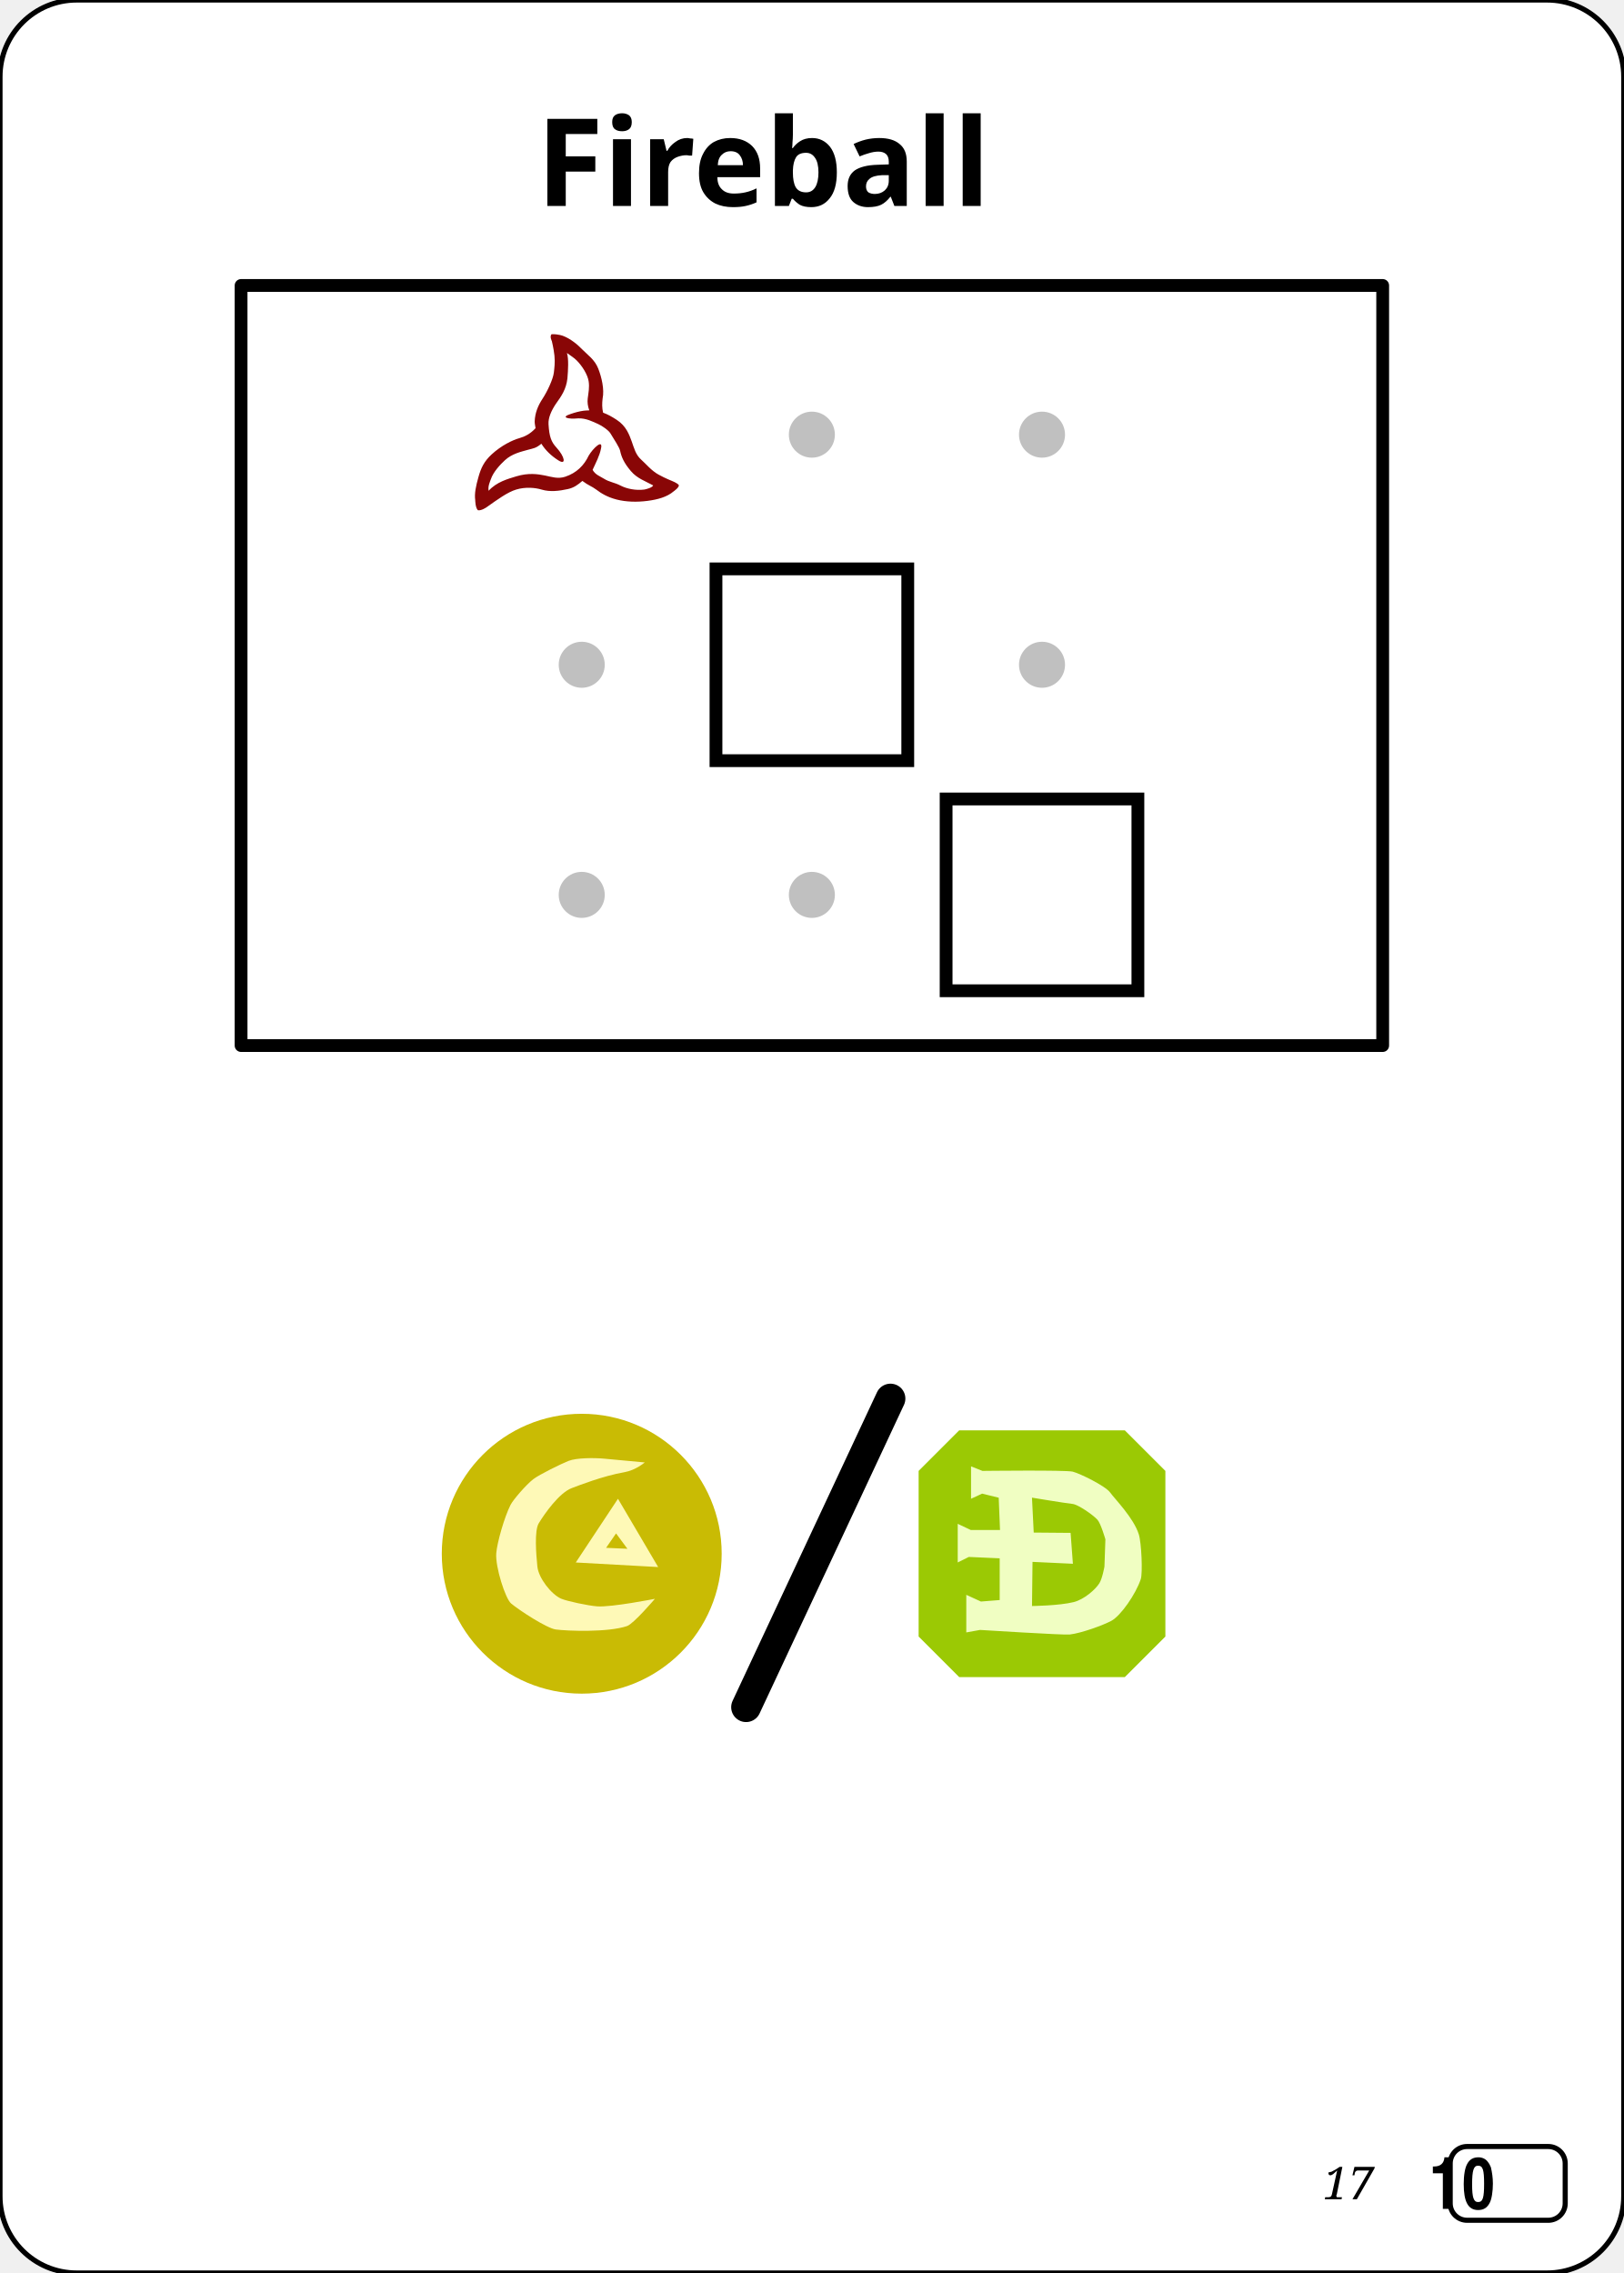
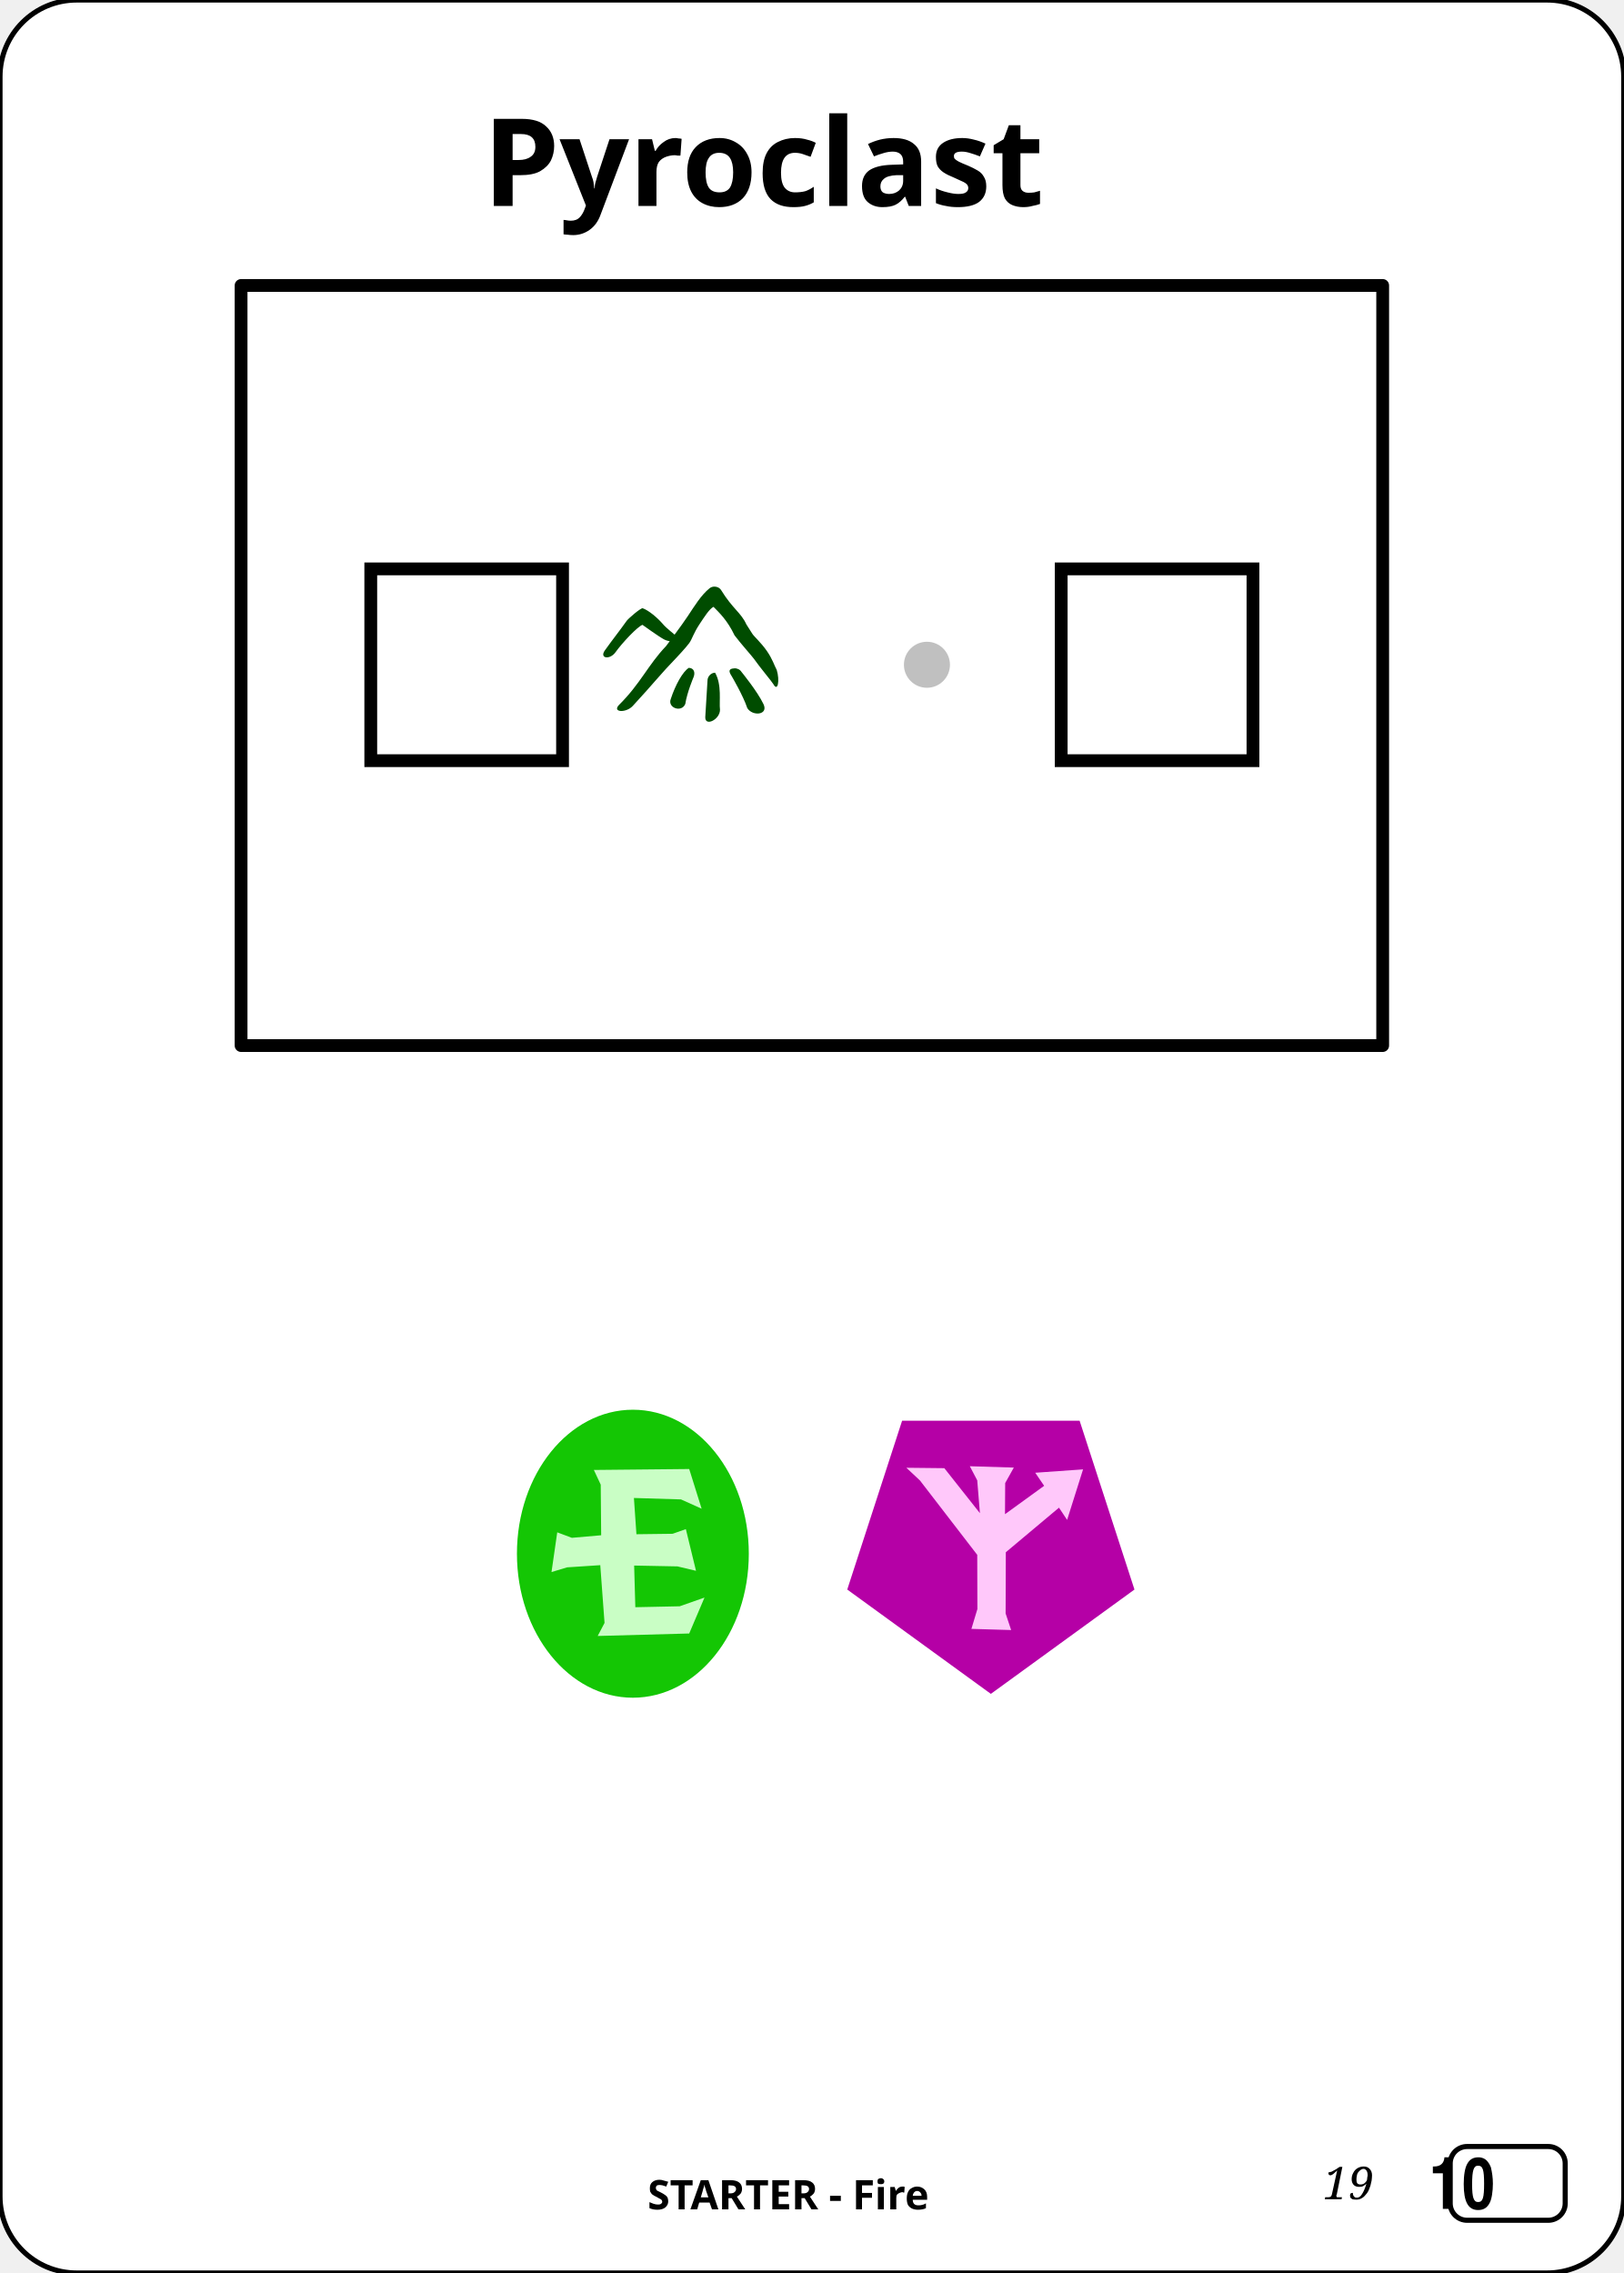
<svg xmlns="http://www.w3.org/2000/svg" xmlns:xlink="http://www.w3.org/1999/xlink" version="1.1" id="svg_root" width="63.5mm" height="88.9mm" viewBox="0 0 63.5 88.9">
  <defs />
  <g id="card00">
-     <rect id="rect1088" x="0" y="0" width="63.5" height="88.9" rx="3" ry="3" style="fill:#ffffff;stroke:none;stroke-width:0" />
+     <rect id="rect1094" x="0" y="0" width="63.5" height="88.9" rx="3" ry="3" style="fill:#ffffff;stroke:none;stroke-width:0" />
    <g id="masters" style="display:none">
      <path style="color:#000000;font-style:normal;font-variant:normal;font-weight:normal;font-stretch:normal;font-size:medium;line-height:normal;font-family:sans-serif;text-indent:0;text-align:start;text-decoration:none;text-decoration-line:none;text-decoration-style:solid;text-decoration-color:#000000;letter-spacing:normal;word-spacing:normal;text-transform:none;writing-mode:lr-tb;direction:ltr;baseline-shift:baseline;text-anchor:start;white-space:normal;clip-rule:nonzero;display:inline;overflow:visible;visibility:visible;opacity:1;isolation:auto;mix-blend-mode:normal;color-interpolation:sRGB;color-interpolation-filters:linearRGB;solid-color:#000000;solid-opacity:1;fill:#303030;fill-opacity:1;fill-rule:evenodd;stroke:none;stroke-width:0.584;stroke-linecap:round;stroke-linejoin:miter;stroke-miterlimit:4;stroke-dasharray:none;stroke-dashoffset:0;stroke-opacity:1;filter:url(#filter9446);color-rendering:auto;image-rendering:auto;shape-rendering:auto;text-rendering:auto;enable-background:accumulate" d="M 4.402,0.447 C 4.111,0.343 3.871,0.322 3.613,0.359 3.161,0.425 2.532,0.561 2.029,0.788 1.486,1.033 1.36,1.219 0.914,1.466 0.499,1.696 0.079,1.855 -0.251,2.205 c -0.165,0.174 -0.02,0.308 0.079,0.277 C 0.371,2.31 0.629,2.096 0.959,1.898 1.262,1.716 1.16,1.918 1.712,1.553 2.196,1.233 2.291,1.181 2.544,1.132 2.684,1.073 2.829,1.013 3.001,0.959 3.403,0.856 3.455,0.885 3.956,0.925 4.367,0.957 4.791,1.108 4.974,1.281 5.181,1.476 5.617,1.509 6.016,2.304 6.18,2.631 6.23,2.968 6.197,3.302 6.233,3.56 6.39,3.657 6.195,4.437 6.051,4.925 5.647,5.383 5.128,5.596 4.521,5.846 3.822,5.889 3.22,5.746 2.641,5.609 2.012,5.118 1.891,4.595 1.773,4.084 1.681,3.64 1.659,3.235 1.706,2.734 2.227,2.744 2.685,2.398 2.999,2.272 3.222,2.063 3.653,2.063 4.022,2.114 4.417,2.334 4.56,2.575 4.867,2.866 5.007,3.242 4.911,3.721 4.926,3.962 4.487,4.365 4.234,4.409 3.917,4.464 3.52,4.218 3.323,4.126 3.136,4.073 3.148,4 3.226,3.728 3.319,3.595 3.496,3.512 3.603,3.446 3.732,3.365 3.742,3.202 3.706,3.071 3.627,2.961 3.55,2.885 3.36,2.943 3.23,2.983 2.99,3.007 2.934,3.059 2.843,3.141 2.594,3.275 2.525,3.37 2.46,3.59 2.593,3.832 2.617,4.021 2.649,4.245 2.779,4.503 3.053,4.631 3.466,4.823 3.978,4.92 4.296,4.905 4.684,4.864 5.446,4.541 5.453,3.775 5.433,3.414 5.228,2.69 4.95,2.214 4.667,1.73 4.267,1.524 3.699,1.527 3.41,1.552 2.991,1.586 2.382,1.934 1.679,2.197 1.57,2.307 1.085,2.835 0.769,3.179 1.045,3.807 1.045,3.807 1.268,4.278 1.16,4.334 1.382,4.882 1.671,5.598 2.317,6.133 3.06,6.292 3.661,6.42 5.078,6.187 5.385,6.117 6.257,5.918 6.545,5.537 6.8,4.543 6.969,3.882 6.84,3.31 6.81,3.081 6.772,2.791 6.664,2.31 6.578,2.095 6.381,1.649 5.742,1.208 5.227,0.767 4.747,0.367 4.855,0.609 4.402,0.447 Z" id="element-air" />
      <path id="element-earth" style="color:#000000;font-style:normal;font-variant:normal;font-weight:normal;font-stretch:normal;font-size:medium;line-height:normal;font-family:sans-serif;text-indent:0;text-align:start;text-decoration:none;text-decoration-line:none;text-decoration-style:solid;text-decoration-color:#000000;letter-spacing:normal;word-spacing:normal;text-transform:none;writing-mode:lr-tb;direction:ltr;baseline-shift:baseline;text-anchor:start;white-space:normal;clip-rule:nonzero;display:inline;overflow:visible;visibility:visible;opacity:1;isolation:auto;mix-blend-mode:normal;color-interpolation:sRGB;color-interpolation-filters:linearRGB;solid-color:#000000;solid-opacity:1;fill:#004c00;fill-opacity:1;fill-rule:nonzero;stroke:none;stroke-width:0.584;stroke-linecap:round;stroke-linejoin:round;stroke-miterlimit:4;stroke-dasharray:none;stroke-dashoffset:0;stroke-opacity:1;color-rendering:auto;image-rendering:auto;shape-rendering:auto;text-rendering:auto;enable-background:accumulate" d="m 4.427,0.693 c -0.068,0.003 -0.132,0.027 -0.183,0.069 C 3.918,1.026 3.661,1.451 3.393,1.854 3.127,2.256 2.62,2.918 2.549,3.018 1.833,3.768 1.553,4.485 0.701,5.328 0.438,5.613 0.982,5.645 1.246,5.36 2.091,4.446 2.306,4.142 2.965,3.461 2.975,3.45 3.316,3.09 3.454,2.903 3.576,2.732 3.607,2.539 3.864,2.151 4.039,1.888 4.242,1.564 4.403,1.484 4.611,1.699 4.936,1.99 5.227,2.6 5.472,2.925 5.908,3.411 5.98,3.512 6.203,3.833 6.694,4.418 6.74,4.502 6.922,4.838 7,4.355 6.876,3.952 6.78,3.775 6.711,3.527 6.486,3.204 6.262,2.882 5.978,2.633 5.92,2.535 L 5.687,2.168 C 5.486,1.719 5.143,1.551 4.704,0.834 4.647,0.742 4.54,0.688 4.427,0.693 Z M 1.631,1.538 C 1.532,1.54 1.066,1.95 1.011,2.027 0.701,2.463 0.497,2.709 0.155,3.187 -0.069,3.501 0.347,3.572 0.571,3.259 0.832,2.894 1.435,2.252 1.626,2.189 c 0,0 0.628,0.453 0.836,0.565 C 2.813,2.944 3.217,2.746 2.864,2.56 2.911,2.585 2.559,2.323 2.418,2.151 2.219,1.919 1.873,1.623 1.631,1.538 Z m 3.59,2.352 c -0.229,0.011 -0.233,0.112 -0.113,0.295 0,0 0.457,0.774 0.616,1.258 C 5.926,5.776 6.564,5.718 6.358,5.289 6.113,4.778 5.498,4.03 5.498,4.03 5.441,3.938 5.334,3.884 5.22,3.889 Z M 4.465,4.06 C 4.299,4.062 4.165,4.217 4.168,4.373 L 4.081,5.802 C 4.075,6.183 4.663,5.887 4.657,5.506 4.617,5.197 4.739,4.539 4.465,4.06 Z M 3.438,3.87 C 3.2,4.021 2.914,4.532 2.733,5.085 2.593,5.438 3.16,5.634 3.3,5.281 3.372,4.824 3.621,4.24 3.621,4.24 3.696,4.06 3.645,3.877 3.438,3.87 Z" />
      <path style="color:#000000;font-style:normal;font-variant:normal;font-weight:normal;font-stretch:normal;font-size:medium;line-height:normal;font-family:sans-serif;text-indent:0;text-align:start;text-decoration:none;text-decoration-line:none;text-decoration-style:solid;text-decoration-color:#000000;letter-spacing:normal;word-spacing:normal;text-transform:none;writing-mode:lr-tb;direction:ltr;baseline-shift:baseline;text-anchor:start;white-space:normal;clip-rule:nonzero;display:inline;overflow:visible;visibility:visible;opacity:1;isolation:auto;mix-blend-mode:normal;color-interpolation:sRGB;color-interpolation-filters:linearRGB;solid-color:#000000;solid-opacity:1;fill:#860000;fill-opacity:0.975;fill-rule:evenodd;stroke:none;stroke-width:0.584;stroke-linecap:round;stroke-linejoin:miter;stroke-miterlimit:4;stroke-dasharray:none;stroke-dashoffset:0;stroke-opacity:1;filter:url(#filter9446);color-rendering:auto;image-rendering:auto;shape-rendering:auto;text-rendering:auto;enable-background:accumulate" d="m 2.571,-0.179 c -0.086,0.087 0.01,0.269 0.01,0.269 0,0 0.074,0.298 0.102,0.57 0.028,0.273 -0.005,0.5 -0.023,0.661 -0.029,0.259 -0.262,0.749 -0.441,1.021 -0.179,0.273 -0.295,0.549 -0.309,0.887 -0.003,0.069 0.023,0.202 0.034,0.268 -0.202,0.221 -0.421,0.33 -0.628,0.388 -0.278,0.078 -0.712,0.29 -1.087,0.635 -0.299,0.276 -0.418,0.531 -0.518,0.886 -0.1,0.355 -0.163,0.647 -0.126,0.907 0,0 0.004,0.305 0.105,0.393 0.137,0.027 0.343,-0.12 0.343,-0.12 0.426,-0.302 0.817,-0.587 1.151,-0.688 0.364,-0.111 0.748,-0.075 0.998,3.781e-4 0.327,0.099 0.682,0.055 1.025,-0.02 0.236,-0.051 0.395,-0.169 0.568,-0.319 0.232,0.177 0.373,0.211 0.538,0.336 0.203,0.154 0.438,0.297 0.798,0.391 0.377,0.098 0.808,0.106 1.208,0.054 0.4,-0.052 0.766,-0.15 1.026,-0.373 0,0 0.223,-0.155 0.202,-0.243 -0.05,-0.08 -0.272,-0.166 -0.272,-0.166 0,0 -0.246,-0.095 -0.523,-0.247 C 6.476,5.16 6.262,4.893 6.077,4.729 5.857,4.535 5.799,4.275 5.703,4.011 5.607,3.748 5.488,3.411 5.119,3.171 4.942,3.055 4.77,2.957 4.585,2.89 4.541,2.702 4.544,2.526 4.567,2.333 4.64,1.98 4.529,1.506 4.396,1.167 4.257,0.808 3.968,0.623 3.781,0.427 3.581,0.219 3.302,-0.008 3.019,-0.113 c 0,0 -0.175,-0.073 -0.448,-0.066 z m 0.601,0.735 c 0.067,0.052 0.27,0.181 0.371,0.281 0.236,0.234 0.434,0.568 0.476,0.817 0.04,0.242 -0.007,0.456 -0.035,0.683 -0.018,0.146 0.002,0.308 0.062,0.462 -0.048,0.003 -0.167,0.006 -0.217,0.014 -0.165,0.022 -0.339,0.067 -0.526,0.133 -0.388,0.127 -0.089,0.205 0.304,0.167 0.306,-0.016 0.594,0.137 0.783,0.221 0.155,0.069 0.407,0.242 0.484,0.368 0.149,0.245 0.348,0.544 0.377,0.678 0.052,0.242 0.148,0.475 0.423,0.797 0.248,0.291 0.565,0.389 0.869,0.558 C 6.517,5.818 6.271,5.886 6.194,5.897 5.866,5.94 5.513,5.868 5.273,5.744 5.012,5.61 4.836,5.61 4.616,5.471 4.472,5.38 4.276,5.316 4.175,5.126 4.308,4.835 4.452,4.57 4.505,4.286 4.589,3.906 4.193,4.28 4.022,4.57 3.841,4.954 3.547,5.248 3.105,5.395 2.819,5.49 2.574,5.401 2.308,5.347 2.042,5.294 1.671,5.234 1.189,5.381 0.858,5.482 0.423,5.598 0.109,5.945 0.074,5.765 0.166,5.582 0.195,5.495 0.29,5.208 0.564,4.918 0.745,4.751 1.021,4.497 1.365,4.421 1.651,4.341 1.862,4.282 1.952,4.287 2.172,4.105 2.333,4.365 2.56,4.579 2.83,4.752 3.162,4.966 3.084,4.606 2.765,4.259 2.556,4.032 2.481,3.834 2.451,3.341 2.436,3.089 2.561,2.814 2.733,2.553 2.955,2.245 3.143,1.974 3.19,1.551 3.218,1.217 3.244,0.786 3.172,0.556 Z" id="element-fire" />
      <path id="element-water" style="color:#000000;font-style:normal;font-variant:normal;font-weight:normal;font-stretch:normal;font-size:medium;line-height:normal;font-family:sans-serif;text-indent:0;text-align:start;text-decoration:none;text-decoration-line:none;text-decoration-style:solid;text-decoration-color:#000000;letter-spacing:normal;word-spacing:normal;text-transform:none;writing-mode:lr-tb;direction:ltr;baseline-shift:baseline;text-anchor:start;white-space:normal;clip-rule:nonzero;display:inline;overflow:visible;visibility:visible;opacity:1;isolation:auto;mix-blend-mode:normal;color-interpolation:sRGB;color-interpolation-filters:linearRGB;solid-color:#000000;solid-opacity:1;fill:#00007e;fill-opacity:1;fill-rule:evenodd;stroke:none;stroke-width:0.584;stroke-linecap:round;stroke-linejoin:miter;stroke-miterlimit:4;stroke-dasharray:none;stroke-dashoffset:0;stroke-opacity:1;color-rendering:auto;image-rendering:auto;shape-rendering:auto;text-rendering:auto;enable-background:accumulate" d="M 7.007,4.184 C 6.697,4.216 6.261,4.529 5.944,4.546 5.354,4.626 4.606,4.434 4.015,4.417 3.015,4.392 2.458,4.839 1.531,5.142 1.296,5.258 1.538,5.416 1.8,5.451 2.015,5.469 2.359,5.338 2.563,5.292 3.117,5.108 3.607,4.962 4.199,5.038 4.981,5.175 5.485,5.242 6.252,5.121 6.502,5.049 6.742,4.801 6.968,4.684 7.171,4.518 7.277,4.176 7.007,4.184 Z M 6.506,2.801 C 6.086,2.791 6.034,3.038 5.447,3.047 4.73,3.103 4.254,2.925 3.541,2.886 2.598,2.801 1.565,3.334 0.705,3.565 0.478,3.694 0.722,3.97 0.986,3.992 1.222,3.991 1.299,4.044 1.528,4.002 2.239,3.789 2.695,3.252 3.431,3.338 4.173,3.406 5.174,3.724 5.917,3.572 6.153,3.478 6.366,3.341 6.534,3.168 6.654,2.987 6.734,2.795 6.506,2.801 Z M 5.427,1.22 C 5.224,1.251 5.001,1.409 4.805,1.466 4.201,1.707 3.589,1.676 2.95,1.534 2.665,1.486 2.234,1.384 1.951,1.334 1.165,1.27 0.54,1.658 -0.063,2.088 -0.256,2.258 -0.066,2.453 0.197,2.422 0.502,2.338 0.878,2.295 1.178,2.121 1.557,1.946 2.114,1.859 2.526,2.017 3.227,2.213 3.866,2.292 4.587,2.118 5.009,2.028 5.277,1.855 5.614,1.595 5.782,1.418 5.68,1.201 5.427,1.22 Z" />
      <g id="a-master" style="display:inline">
-         <path style="display:inline;fill:#d20909;fill-opacity:1;fill-rule:evenodd;stroke-width:0.265" id="path32-4" d="m -292.057,84.746 -16.205,9.356 -16.205,-9.356 0,-18.712 16.205,-9.356 16.205,9.356 z" transform="matrix(0,0.3175,-0.3175,0,55.68632,158.6405)" />
-         <path id="path12743x" style="fill:#fdc7c7;fill-opacity:1;stroke:none;stroke-width:1.578;stroke-linecap:round;stroke-linejoin:round;stroke-dasharray:none;stroke-dashoffset:0;stroke-opacity:0.791" d="m 28.474,57.348 -0.113,1.067 0.694,-0.114 1.561,0.035 -1.893,4.856 -0.405,0.518 1.52,0.137 0.112,-0.438 0.477,-0.953 2.523,-0.031 0.441,0.838 -0.069,0.508 1.852,-0.067 -0.292,-0.455 -1.887,-4.908 1.353,0.069 0.607,0.237 0.322,-1.393 -0.659,0.15 -5.519,-0.032 z m 3.315,1.576 0.89,2.337 -1.835,0.015 z" />
-       </g>
-       <g id="b-master" style="display:inline">
-         <path style="fill:#d56d04;fill-opacity:1;fill-rule:evenodd;stroke-width:0.265" id="path32" d="m -257.211,10.785 -15.804,-6.546 -6.546,-15.804 6.546,-15.804 15.804,-6.546 15.804,6.546 6.546,15.804 -6.546,15.804 z" transform="matrix(0.2471374,-0.1023677,0.1023677,0.2471374,96.50025,37.29569)" />
-         <path id="path12959x" style="fill:#fee3c8;fill-opacity:1;stroke:none;stroke-width:1.616;stroke-linecap:round;stroke-linejoin:round;stroke-dasharray:none;stroke-dashoffset:0;stroke-opacity:0.791" d="m 29.953,57.459 0.354,0.691 0.066,1.993 -1.024,-0.066 0.087,-0.773 -1,-0.176 0.077,0.988 -0.809,-0.265 v 1.232 l 0.848,-0.051 -0.277,0.924 0.999,0.103 -0.048,-1.027 1.081,0.208 -0.018,1.917 -0.338,0.823 c 0,0 3.299,0.013 3.806,-0.051 0.358,-0.097 0.963,-0.666 1.142,-1.181 0.09,-0.29 -0.112,-0.793 -0.19,-1.13 -0.073,-0.314 -0.302,-0.712 -0.571,-0.873 0.328,-0.258 0.464,-0.89 0.523,-1.438 0,-0.225 -0.249,-0.808 -0.428,-1.13 -0.239,-0.193 -0.718,-0.552 -1.047,-0.616 z m 2.849,1.3 c 0.192,0.104 0.505,0.483 0.505,0.795 0,0.297 -0.361,0.502 -0.595,0.576 -0.192,0.03 -1.221,-0.113 -1.221,-0.113 l 0.009,-1.394 c 0,0 1.068,0.032 1.301,0.136 z m 0.109,2.57 c 0.209,0.161 0.486,0.48 0.486,0.77 0,0.322 -0.297,0.701 -0.446,0.701 -0.358,0.193 -1.355,0.116 -1.355,0.116 l -0.048,-1.653 c 0,0 1.064,0.034 1.363,0.066 z" />
+         <path style="display:inline;fill:#08e0b8;fill-opacity:1;fill-rule:evenodd;stroke-width:0.265" id="path32-4" d="m -292.057,84.746 -16.205,9.356 -16.205,-9.356 0,-18.712 16.205,-9.356 16.205,9.356 z" transform="matrix(0,0.3175,-0.3175,0,55.68632,158.6405)" />
+         <path id="path12743x" style="fill:#d1fdf5;fill-opacity:1;stroke:none;stroke-width:1.578;stroke-linecap:round;stroke-linejoin:round;stroke-dasharray:none;stroke-dashoffset:0;stroke-opacity:0.791" d="m 28.474,57.348 -0.113,1.067 0.694,-0.114 1.561,0.035 -1.893,4.856 -0.405,0.518 1.52,0.137 0.112,-0.438 0.477,-0.953 2.523,-0.031 0.441,0.838 -0.069,0.508 1.852,-0.067 -0.292,-0.455 -1.887,-4.908 1.353,0.069 0.607,0.237 0.322,-1.393 -0.659,0.15 -5.519,-0.032 z m 3.315,1.576 0.89,2.337 -1.835,0.015 z" />
      </g>
      <g id="c-master" style="display:inline">
        <circle style="fill:#c9bb04;fill-opacity:1;stroke:none;stroke-width:0.3;stroke-dasharray:0.3, 0.3" id="path33" cx="31.75" cy="60.768" r="5.473" />
        <path id="path12967x" style="fill:#fef9b7;fill-opacity:1;stroke:none;stroke-width:1.555;stroke-linecap:round;stroke-linejoin:round;stroke-dasharray:none;stroke-dashoffset:0;stroke-opacity:0.791" d="m 32.627,57.05 c -0.384,-0.036 -1.079,-0.036 -1.391,0.087 -0.28,0.111 -1.134,0.528 -1.377,0.713 -0.28,0.213 -0.791,0.808 -0.892,1.006 -0.243,0.477 -0.53,1.486 -0.56,1.898 -0.039,0.536 0.356,1.77 0.581,1.96 0.312,0.264 1.397,0.969 1.742,1.016 0.452,0.062 2.049,0.121 2.793,-0.133 0.259,-0.089 1.088,-1.065 1.088,-1.065 0,0 -1.702,0.336 -2.255,0.295 -0.37,-0.028 -1.189,-0.205 -1.409,-0.3 -0.384,-0.166 -0.885,-0.802 -0.932,-1.257 -0.049,-0.48 -0.122,-1.401 0.053,-1.691 0.227,-0.376 0.806,-1.196 1.291,-1.377 0.275,-0.103 1.207,-0.473 2.067,-0.624 0.433,-0.076 0.789,-0.38 0.789,-0.38 z m 0.54,1.569 -1.65,2.492 3.222,0.178 z m -0.075,1.355 0.445,0.601 -0.835,-0.037 z" />
      </g>
-       <g id="d-master" style="display:inline">
-         <path id="rect33" style="fill:#9bc904;fill-opacity:1;stroke:none;stroke-width:0.3;stroke-dasharray:0.3, 0.3" d="m 28.511,55.943 -1.586,1.586 v 6.478 l 1.586,1.586 h 6.478 l 1.586,-1.586 v -6.478 l -1.586,-1.586 z" />
-         <path id="path13132x" style="fill:#f0fec2;fill-opacity:1;stroke:none;stroke-width:1.6;stroke-linecap:round;stroke-linejoin:round;stroke-dasharray:none;stroke-dashoffset:0;stroke-opacity:0.791" d="m 28.975,57.352 v 1.266 l 0.433,-0.2 0.649,0.159 0.051,1.263 h -1.144 l -0.51,-0.242 v 1.511 l 0.433,-0.215 1.208,0.054 v 1.632 l -0.734,0.058 -0.572,-0.262 v 1.47 l 0.538,-0.097 c 0,0 3.279,0.206 3.508,0.179 0.465,-0.055 1.304,-0.364 1.62,-0.531 0.377,-0.2 0.966,-1.056 1.157,-1.633 0.079,-0.237 0.029,-1.419 -0.077,-1.756 -0.202,-0.641 -0.937,-1.38 -1.119,-1.633 -0.184,-0.256 -1.176,-0.743 -1.466,-0.817 -0.267,-0.068 -3.529,-0.029 -3.529,-0.029 z m 5.217,3.918 c 0,0 -0.081,0.466 -0.2,0.655 -0.151,0.241 -0.594,0.633 -1.003,0.735 -0.572,0.143 -1.63,0.153 -1.63,0.153 l 0.02,-1.726 1.579,0.074 -0.09,-1.208 -1.442,-0.012 -0.068,-1.366 c 0,0 1.265,0.21 1.592,0.247 0.211,0.024 0.772,0.409 0.964,0.612 0.135,0.142 0.315,0.772 0.315,0.772" />
-       </g>
      <g id="e-master" style="display:inline">
        <ellipse style="fill:#14c604;fill-opacity:1;stroke:none;stroke-width:0.3;stroke-dasharray:0.3, 0.3" id="path43" cx="31.75" cy="60.768" rx="4.534" ry="5.632" />
        <path style="fill:#c9fec5;fill-opacity:1;stroke:none;stroke-width:1.695;stroke-linecap:round;stroke-linejoin:round;stroke-dasharray:none;stroke-dashoffset:0;stroke-opacity:0.791" d="m 30.224,57.492 3.729,-0.037 0.486,1.553 -0.807,-0.364 -1.841,-0.056 0.098,1.418 1.416,-0.018 0.517,-0.182 0.397,1.63 -0.725,-0.172 -1.694,-0.033 0.046,1.629 1.734,-0.036 0.971,-0.341 -0.598,1.405 -3.579,0.097 0.268,-0.51 -0.167,-2.259 -1.297,0.085 -0.61,0.184 0.224,-1.553 0.573,0.214 1.145,-0.1 -0.017,-1.978 z" id="path12741x" />
      </g>
-       <g id="f-master">
+       <g id="f-master" style="display:inline">
        <use x="0" y="0" xlink:href="#g41" id="use41" transform="matrix(1.2,0,0,1.2,102.0932,-15.02783)" style="display:inline" />
-         <path id="path12748x" style="fill:#c5fee9;fill-opacity:1;stroke:none;stroke-width:1.499;stroke-linecap:round;stroke-linejoin:round;stroke-dasharray:none;stroke-dashoffset:0;stroke-opacity:0.791" d="m 34,57.495 -3.7,0.033 0.323,0.369 0.126,1.777 -1.019,0.096 -0.449,-0.191 -0.203,1.219 0.63,-0.231 1.143,-0.072 0.063,1.079 c 0,0 -0.289,0.046 -0.586,0.338 -0.23,0.227 -0.408,0.45 -0.473,0.694 -0.095,0.356 -0.03,0.651 0.062,0.853 0.152,0.334 0.229,0.488 0.396,0.607 0.229,0.164 0.507,0.375 0.923,0.398 0.255,0.014 0.589,0.016 0.942,-0.154 0.243,-0.117 0.451,-0.334 0.602,-0.604 0.132,-0.237 0.133,-0.561 0.13,-0.952 -0.002,-0.328 -0.201,-0.606 -0.445,-0.837 -0.17,-0.161 -0.621,-0.334 -0.621,-0.334 l -0.015,-1.143 1.159,-0.048 0.57,0.145 0.157,-1.225 -0.626,0.274 -1.264,0.058 -0.076,-1.22 1.818,-0.053 0.704,0.341 z m -2.123,5.103 c 0.133,0.176 0.231,0.435 0.05,0.658 -0.172,0.211 -0.394,0.306 -0.64,0.249 -0.237,-0.054 -0.431,-0.109 -0.487,-0.345 -0.054,-0.227 -0.049,-0.383 0.066,-0.587 0.122,-0.215 0.338,-0.208 0.515,-0.213 0.228,-0.007 0.343,0.035 0.496,0.238 z" />
+         <path id="path12748x" style="fill:#fed4c9;fill-opacity:1;stroke:none;stroke-width:1.499;stroke-linecap:round;stroke-linejoin:round;stroke-dasharray:none;stroke-dashoffset:0;stroke-opacity:0.791" d="m 34,57.495 -3.7,0.033 0.323,0.369 0.126,1.777 -1.019,0.096 -0.449,-0.191 -0.203,1.219 0.63,-0.231 1.143,-0.072 0.063,1.079 c 0,0 -0.289,0.046 -0.586,0.338 -0.23,0.227 -0.408,0.45 -0.473,0.694 -0.095,0.356 -0.03,0.651 0.062,0.853 0.152,0.334 0.229,0.488 0.396,0.607 0.229,0.164 0.507,0.375 0.923,0.398 0.255,0.014 0.589,0.016 0.942,-0.154 0.243,-0.117 0.451,-0.334 0.602,-0.604 0.132,-0.237 0.133,-0.561 0.13,-0.952 -0.002,-0.328 -0.201,-0.606 -0.445,-0.837 -0.17,-0.161 -0.621,-0.334 -0.621,-0.334 l -0.015,-1.143 1.159,-0.048 0.57,0.145 0.157,-1.225 -0.626,0.274 -1.264,0.058 -0.076,-1.22 1.818,-0.053 0.704,0.341 z m -2.123,5.103 c 0.133,0.176 0.231,0.435 0.05,0.658 -0.172,0.211 -0.394,0.306 -0.64,0.249 -0.237,-0.054 -0.431,-0.109 -0.487,-0.345 -0.054,-0.227 -0.049,-0.383 0.066,-0.587 0.122,-0.215 0.338,-0.208 0.515,-0.213 0.228,-0.007 0.343,0.035 0.496,0.238 z" />
      </g>
-       <g id="g-master">
+       <g id="g-master" style="display:inline">
        <path id="rect33-87" style="display:inline;fill:#04b1ab;fill-opacity:1;stroke:none;stroke-width:0.3;stroke-dasharray:0.3, 0.3" d="m 29.146,55.308 -1.586,1.586 v 7.748 l 1.586,1.586 h 5.208 l 1.586,-1.586 v -7.748 l -1.586,-1.586 z" />
        <path style="fill:#d2fefc;fill-opacity:1;stroke:none;stroke-width:1.555;stroke-linecap:round;stroke-linejoin:round;stroke-dasharray:none;stroke-dashoffset:0;stroke-opacity:0.791" d="m 33.39,58.422 -0.174,-1.285 c 0,0 -1.454,-0.18 -2.118,0.1 -0.577,0.243 -1.11,0.632 -1.517,1.108 -0.435,0.507 -0.628,0.74 -0.73,1.4 -0.074,0.485 -0.13,1.107 0.089,1.545 0.219,0.439 0.485,0.766 0.887,1.048 0.394,0.275 0.999,0.232 1.478,0.254 0.288,0.014 1.005,-0.151 1.005,-0.151 l -0.043,0.653 -1.287,0.102 -0.15,0.89 1.398,-0.087 -0.122,0.839 1.223,-0.009 0.122,-0.893 1.276,-0.083 0.124,-0.838 -1.39,0.066 c 0,0 0.073,-0.825 0.091,-1.247 0.016,-0.376 0.003,-1.238 0.003,-1.238 l 1.039,-0.017 0.097,-0.748 -1.147,0.035 -0.004,-0.609 -0.914,0.047 -0.045,0.522 -0.782,0.075 -0.149,0.783 0.875,-0.047 -0.082,0.89 c 0,0 -0.82,0.108 -1.219,0.088 -0.523,-0.026 -1.162,-0.404 -1.272,-1.138 -0.088,-0.584 0.416,-1.359 0.853,-1.757 0.448,-0.408 1.172,-0.66 1.776,-0.549 0.267,0.049 0.811,0.254 0.811,0.254 z" id="path12894x" />
      </g>
-       <g id="h-master">
-         <ellipse style="display:inline;fill:#0499d5;fill-opacity:1;stroke:none;stroke-width:0.3;stroke-dasharray:0.3, 0.3" id="path43-5" cx="31.75" cy="60.768" rx="4.944" ry="5.632" />
-         <path id="path12980x" style="fill:#cbeffe;fill-opacity:1;stroke:none;stroke-width:1.555;stroke-linecap:round;stroke-linejoin:round;stroke-dasharray:none;stroke-dashoffset:0;stroke-opacity:0.791" d="m 30.798,56.863 -1.492,0.045 0.179,0.284 -0.029,0.548 -1.245,0.203 -0.225,0.74 1.429,-0.23 -0.056,4.336 -0.205,0.402 1.588,0.073 -0.188,-0.489 0.034,-2.097 c 0,0 0.437,-0.331 0.741,-0.423 0.342,-0.104 0.807,-0.122 1.072,0.132 0.259,0.249 0.414,0.776 0.31,1.29 -0.057,0.282 -0.254,0.999 -0.028,1.631 0.131,0.366 0.527,0.724 0.954,0.898 0.358,0.145 0.757,0.034 1.281,-0.171 -0.342,-0.091 -0.6,-0.262 -0.811,-0.438 -0.546,-0.453 -0.432,-1.057 -0.274,-1.938 0.1,-0.555 0.057,-1.284 -0.19,-1.663 -0.388,-0.596 -1.173,-1.001 -1.625,-1.031 -0.424,-0.028 -1.333,0.423 -1.333,0.423 l 0.053,-1.14 1.236,-0.191 0.139,-0.77 -1.445,0.215 -0.017,-0.377 z" />
+       <g id="w-master" style="display:inline">
+         <path id="path42" style="fill:#2000c1;fill-opacity:1;fill-rule:evenodd;stroke-width:0.133" d="m 26.762,55.648 -0.824,1.428 5.096,8.825 h 1.648 l 5.096,-8.825 -0.825,-1.428 z" />
+         <path style="fill:#d3cbff;fill-opacity:1;stroke:none;stroke-width:1.585;stroke-linecap:round;stroke-linejoin:round;stroke-dasharray:none;stroke-dashoffset:0;stroke-opacity:0.791" d="m 27.805,57.038 0.354,0.4 3.134,6.028 1.555,-0.019 2.264,-5.759 0.386,-0.655 -1.735,-0.051 0.084,0.493 -1.732,4.453 -0.659,-1.121 1.002,-3.275 0.465,-0.494 -1.906,0.039 0.082,0.43 -0.485,2.201 -1.082,-2.227 0.055,-0.433 z" id="path12957x" />
      </g>
-       <g id="m-master">
-         <path style="fill:#0455e1;fill-opacity:1;fill-rule:evenodd;stroke-width:0.265" id="path35" d="m -181.664,39.376 15.102,7.273 3.73,16.341 -10.451,13.105 -16.762,0 -10.451,-13.105 3.73,-16.341 z" transform="matrix(-0.3045371,0,0,-0.3045371,-23.57347,78.42681)" />
-         <path style="fill:#d7e5fe;fill-opacity:1;stroke:none;stroke-width:1.473;stroke-linecap:round;stroke-linejoin:round;stroke-dasharray:none;stroke-dashoffset:0;stroke-opacity:0.791" d="m 27.636,63.401 0.246,-0.492 1.415,-5.446 -0.056,-0.395 1.244,0.088 1.14,2.761 1.237,-2.918 1.458,0.044 -0.088,0.48 1.403,5.318 0.303,0.558 -1.579,0.024 0.033,-0.502 -1.219,-3.544 -0.96,1.87 0.969,1.794 0.336,0.396 h -1.396 l 0.021,-0.328 -0.578,-0.862 -0.463,0.813 0.004,0.395 h -1.236 l 0.234,-0.308 0.794,-1.928 -0.904,-1.747 -1.127,3.519 0.049,0.461 z" id="path12898x" />
-       </g>
-       <g id="r-master">
-         <path style="fill:#2000c1;fill-opacity:1;fill-rule:evenodd;stroke-width:0.265" id="path36" d="m -148.953,83.866 19.216,13.961 -7.34,22.59 -23.752,0 -7.34,-22.59 z" transform="matrix(0.297382,0,0,0.297382,76.04608,29.87525)" />
-         <path id="path12900x" style="fill:#dad2ff;fill-opacity:1;stroke:none;stroke-width:1.598;stroke-linecap:round;stroke-linejoin:round;stroke-dasharray:none;stroke-dashoffset:0;stroke-opacity:0.791" d="m 29.174,57.643 0.427,0.608 -0.09,1.102 -1.32,0.164 -0.254,1.039 1.594,-0.104 0.04,2.961 -0.211,0.602 1.681,0.03 -0.171,-0.63 0.038,-1.341 1.506,0.103 0.489,1.446 -0.106,0.513 1.705,-0.067 -0.555,-0.689 -0.451,-1.432 c 0,0 0.442,-0.523 0.67,-0.85 0.139,-0.198 0.201,-0.722 0.216,-1.011 l 0.995,-0.098 0.319,-1.055 -1.453,0.096 C 34.045,58.547 33.279,57.864 32.899,57.751 32.574,57.654 29.174,57.643 29.174,57.643 Z m 3.32,1.105 c 0.181,0.033 0.332,0.262 0.332,0.374 l -1.827,0.121 -0.067,-0.453 c 0,0 1.202,-0.106 1.562,-0.041 z m 0.662,1.41 c 0,0 -6.24e-4,0.358 -0.218,0.541 -0.169,0.142 -0.474,0.338 -0.671,0.352 -0.259,0.018 -1.269,8.21e-4 -1.269,8.21e-4 l -0.004,-0.844 z" />
-       </g>
-       <g id="w-master">
-         <path id="path42" style="fill:#9100e0;fill-opacity:1;fill-rule:evenodd;stroke-width:0.133" d="m 26.762,55.648 -0.824,1.428 5.096,8.825 h 1.648 l 5.096,-8.825 -0.825,-1.428 z" />
-         <path style="fill:#eeceff;fill-opacity:1;stroke:none;stroke-width:1.585;stroke-linecap:round;stroke-linejoin:round;stroke-dasharray:none;stroke-dashoffset:0;stroke-opacity:0.791" d="m 27.805,57.038 0.354,0.4 3.134,6.028 1.555,-0.019 2.264,-5.759 0.386,-0.655 -1.735,-0.051 0.084,0.493 -1.732,4.453 -0.659,-1.121 1.002,-3.275 0.465,-0.494 -1.906,0.039 0.082,0.43 -0.485,2.201 -1.082,-2.227 0.055,-0.433 z" id="path12957x" />
-       </g>
-       <g id="y-master">
+       <g id="y-master" style="display:inline">
        <path style="display:inline;fill:#b500a6;fill-opacity:1;fill-rule:evenodd;stroke-width:0.265" id="path36-4" d="m -148.953,83.866 19.216,13.961 -7.34,22.59 -23.752,0 -7.34,-22.59 z" transform="matrix(-0.2922684,0,0,-0.2922684,-11.78439,90.76079)" />
        <path style="fill:#ffc8fa;fill-opacity:1;stroke:none;stroke-width:1.599;stroke-linecap:round;stroke-linejoin:round;stroke-dasharray:none;stroke-dashoffset:0;stroke-opacity:0.791" d="m 28.446,57.406 1.484,0.016 1.392,1.76 -0.105,-1.283 -0.29,-0.553 1.721,0.053 -0.338,0.605 -0.007,1.218 1.531,-1.11 -0.349,-0.511 1.871,-0.132 -0.624,1.977 -0.318,-0.479 -2.079,1.743 -0.008,2.395 0.216,0.648 -1.554,-0.045 0.234,-0.776 -0.006,-2.12 -2.239,-2.907 z" id="path12896x" />
-       </g>
-       <g id="z-master">
-         <path id="rect33-8" style="display:inline;fill:#c60049;fill-opacity:1;stroke:none;stroke-width:0.3;stroke-dasharray:0.3, 0.3" d="m 28.511,55.943 -1.586,1.586 v 6.478 l 1.586,1.586 h 6.478 l 1.586,-1.586 v -6.478 l -1.586,-1.586 z" />
-         <path id="path12975x" style="fill:#ffe1ec;fill-opacity:1;stroke:none;stroke-width:1.64;stroke-linecap:round;stroke-linejoin:round;stroke-dasharray:none;stroke-dashoffset:0;stroke-opacity:0.791" d="m 28.356,57.27 -0.135,1.822 0.84,-0.509 2.465,-0.091 -3.093,5.345 c 0,0 1.41,-0.061 1.88,-0.099 0.328,-0.027 1.47,0.525 1.47,0.525 l -0.623,0.692 0.923,0.086 0.5,-0.543 0.758,0.108 c 0.572,0.082 1.549,-0.393 1.864,-0.666 0.204,-0.177 0.539,-1.416 0.539,-1.416 0,0 -0.758,0.651 -1.018,0.839 -0.184,0.133 -0.528,0.184 -0.778,0.224 -0.153,0.024 -0.711,-0.13 -0.711,-0.13 l 0.797,-1.16 -0.803,0.036 -0.696,0.815 c 0,0 -0.88,-0.731 -1.794,-0.688 l 2.955,-5.076 z" />
      </g>
      <g id="sym-master-extra">
        <g id="g41" style="display:inline" transform="translate(15.55363,13.71286)">
          <use x="0" y="0" xlink:href="#rect35-7" id="use38" transform="matrix(-1,0,0,1,-148.346,2.0666667e-7)" />
          <use x="0" y="0" xlink:href="#rect35-7" id="use39" transform="rotate(180,-74.17299,49.44995)" />
-           <path id="rect35-7" style="display:inline;fill:#04b977;fill-opacity:1;stroke-width:0.223;stroke-dasharray:0.223, 0.223" d="m -74.173,44.212 v 5.237 h 4.174 c -1.042,-1.895 -2.319,-3.69 -4.174,-5.237 z" />
+           <path id="rect35-7" style="display:inline;fill:#e33505;fill-opacity:1;stroke-width:0.223;stroke-dasharray:0.223, 0.223" d="m -74.173,44.212 v 5.237 h 4.174 c -1.042,-1.895 -2.319,-3.69 -4.174,-5.237 z" />
          <use x="0" y="0" xlink:href="#rect35-7" id="use40" transform="matrix(1,0,0,-1,-3e-8,98.89991)" />
        </g>
      </g>
    </g>
-     <rect id="card-border" x="0" y="0" width="63.5" height="88.9" rx="3" ry="3" style="fill:none;stroke:#000000;stroke-width:0.2;stroke-miterlimit:4;stroke-dasharray:none;stroke-opacity:1;fill-opacity:1" />
+     <rect id="card-border" x="0" y="0" width="63.5" height="88.9" rx="3" ry="3" style="display:inline;fill:none;fill-opacity:1;stroke:#000000;stroke-width:0.2;stroke-miterlimit:4;stroke-dasharray:none;stroke-opacity:1" />
    <text id="spell-title" xml:space="preserve" style="font-style:normal;font-variant:normal;font-weight:bold;font-stretch:normal;font-size:3.175px;line-height:125%;font-family:Lato;-inkscape-font-specification:'Lato Bold';text-align:center;letter-spacing:0px;word-spacing:0px;text-anchor:middle;display:inline;fill:#000000;fill-opacity:1;stroke:none;stroke-width:0.265" x="31.785" y="8.054">
-       <tspan x="31.785" y="8.054" style="font-style:normal;font-variant:normal;font-weight:bold;font-stretch:normal;font-size:4.763px;font-family:CCTreasureTrove;-inkscape-font-specification:'CCTreasureTrove Bold';fill:#000000;fill-opacity:1;stroke-width:0.265" id="tspan64-5">Fireball</tspan>
+       <tspan x="31.785" y="8.054" style="font-style:normal;font-variant:normal;font-weight:bold;font-stretch:normal;font-size:4.763px;font-family:CCTreasureTrove;-inkscape-font-specification:'CCTreasureTrove Bold';fill:#000000;fill-opacity:1;stroke-width:0.265" id="tspan64-5">Pyroclast</tspan>
+     </text>
+     <text id="starter-info" xml:space="preserve" style="font-style:normal;font-variant:normal;font-weight:bold;font-stretch:normal;font-size:1.587px;line-height:125%;font-family:Lato;-inkscape-font-specification:'Lato Bold';text-align:center;letter-spacing:0px;word-spacing:0px;text-anchor:middle;display:inline;fill:#000000;fill-opacity:1;stroke:none;stroke-width:0.265" x="31.785" y="86.413">
+       <tspan x="31.785" y="86.413" style="font-style:normal;font-variant:normal;font-weight:bold;font-stretch:normal;font-size:1.587px;font-family:CCTreasureTrove;-inkscape-font-specification:'CCTreasureTrove Bold';fill:#000000;fill-opacity:1;stroke-width:0.265" id="tspan7315">STARTER - Fire</tspan>
    </text>
    <text id="rev-id" xml:space="preserve" style="font-style:normal;font-weight:normal;font-size:1.764px;line-height:125%;font-family:Georgia;text-align:end;letter-spacing:0px;word-spacing:0px;text-anchor:end;display:inline;fill:#000000;fill-opacity:1;stroke:none;stroke-width:0.265" x="57.138" y="86.014">
-       <tspan x="56.012" y="86.014" style="font-style:italic;font-variant:normal;font-weight:normal;font-stretch:normal;font-size:1.764px;font-family:Georgia;text-align:end;text-anchor:end;fill:#000000;fill-opacity:1;stroke-width:0.265" id="tspan71">17</tspan>
+       <tspan x="56.012" y="86.014" style="font-style:italic;font-variant:normal;font-weight:normal;font-stretch:normal;font-size:1.764px;font-family:Georgia;text-align:end;text-anchor:end;fill:#000000;fill-opacity:1;stroke-width:0.265" id="tspan71">19</tspan>
    </text>
    <text xml:space="preserve" style="font-size:2.822px;line-height:1.25;font-family:'Fira Sans';-inkscape-font-specification:'Fira Sans';display:inline;stroke-width:0.265" x="59.001" y="86.39" id="spell-id">
      <tspan id="tspan3892" style="font-style:normal;font-variant:normal;font-weight:bold;font-stretch:condensed;font-size:2.822px;font-family:'Arial Narrow';-inkscape-font-specification:'Arial Narrow Bold Condensed';text-align:center;text-anchor:middle;stroke-width:0.265" x="59.001" y="86.39">10</tspan>
    </text>
    <rect style="display:inline;fill:none;fill-opacity:0.458;stroke:#000000;stroke-width:0.2;stroke-linecap:round;stroke-linejoin:round;stroke-dasharray:none;stroke-opacity:1" id="spell-id-border" width="4.498" height="2.885" x="56.713" y="83.953" ry="0.662" />
    <rect style="display:inline;fill:none;stroke:#000000;stroke-width:0.5;stroke-linecap:round;stroke-linejoin:round;stroke-dasharray:none;stroke-opacity:1" id="spell-pattern-border" width="44.645" height="29.728" x="9.428" y="11.165" />
    <flowRoot transform="matrix(0.2645833,0,0,0.2645833,1.794193,3.940711)" xml:space="preserve" id="spell-description" style="font-style:normal;font-weight:normal;font-size:10.667px;line-height:125%;font-family:sans-serif;letter-spacing:0px;word-spacing:0px;display:none;fill:#000000;fill-opacity:1;stroke:none;stroke-width:1px;stroke-linecap:butt;stroke-linejoin:miter;stroke-opacity:1">
      <flowRegion id="flowRegion4270">
        <rect x="28.8" y="146" width="171.755" height="163.491" id="rect88" />
      </flowRegion>
      <flowPara id="flowPara91" style="font-style:normal;font-variant:normal;font-weight:normal;font-stretch:normal;font-size:10.667px;font-family:'Slabo 27px';-inkscape-font-specification:'Slabo 27px, '">Spell Description</flowPara>
    </flowRoot>
-     <flowRoot transform="matrix(0.2645833,0,0,0.2645833,1.807259,43.09905)" xml:space="preserve" id="spell-info" style="font-style:normal;font-weight:normal;font-size:9.333px;line-height:125%;font-family:sans-serif;letter-spacing:0px;word-spacing:0px;display:none;fill:#000000;fill-opacity:1;stroke:none;stroke-width:1px;stroke-linecap:butt;stroke-linejoin:miter;stroke-opacity:1">
-       <flowRegion id="flowRegion1289">
-         <rect x="28.8" y="146" width="172.117" height="130.355" id="rect1287" />
-       </flowRegion>
-       <flowPara id="flowPara1291" style="font-style:normal;font-variant:normal;font-weight:normal;font-stretch:normal;font-size:9.333px;font-family:'Slabo 27px';-inkscape-font-specification:'Slabo 27px, '">Spell Info is very long info. Possibly longer than the description.</flowPara>
-     </flowRoot>
-     <path style="fill:#000000;stroke:#000000;stroke-width:1.165;stroke-dasharray:none;stroke-linecap:round" d="M 29.177,66.77 34.824,54.7" id="op-or2" />
-     <use id="use1089" xlink:href="#c-master" width="100%" height="100%" x="-9" y="0" />
-     <use id="use1090" xlink:href="#d-master" width="100%" height="100%" x="9" y="0" />
-     <use id="use1091" xlink:href="#element-fire" width="100%" height="100%" x="19.0" y="13.25" />
-     <circle id="circle1092" cx="31.75" cy="17.0" r="0.9" style="fill:#c0c0c0;stroke:none;stroke-width:0" />
-     <circle id="circle1093" cx="40.75" cy="17.0" r="0.9" style="fill:#c0c0c0;stroke:none;stroke-width:0" />
-     <circle id="circle1094" cx="22.75" cy="26.0" r="0.9" style="fill:#c0c0c0;stroke:none;stroke-width:0" />
-     <rect id="rect1095" x="28.0" y="22.25" width="7.5" height="7.5" style="fill:none;stroke:#000000;stroke-width:0.5;stroke-linecap:round;stroke-miterlimit:2" />
-     <circle id="circle1096" cx="40.75" cy="26.0" r="0.9" style="fill:#c0c0c0;stroke:none;stroke-width:0" />
-     <circle id="circle1097" cx="22.75" cy="35.0" r="0.9" style="fill:#c0c0c0;stroke:none;stroke-width:0" />
-     <circle id="circle1098" cx="31.75" cy="35.0" r="0.9" style="fill:#c0c0c0;stroke:none;stroke-width:0" />
-     <rect id="rect1099" x="37.0" y="31.25" width="7.5" height="7.5" style="fill:none;stroke:#000000;stroke-width:0.5;stroke-linecap:round;stroke-miterlimit:2" />
+     <use id="use1095" xlink:href="#e-master" width="100%" height="100%" x="-7" y="0" />
+     <use id="use1096" xlink:href="#y-master" width="100%" height="100%" x="7" y="0" />
+     <rect id="rect1097" x="14.5" y="22.25" width="7.5" height="7.5" style="fill:none;stroke:#000000;stroke-width:0.5;stroke-linecap:round;stroke-miterlimit:2" />
+     <use id="use1098" xlink:href="#element-earth" width="100%" height="100%" x="23.5" y="22.25" />
+     <circle id="circle1099" cx="36.25" cy="26.0" r="0.9" style="fill:#c0c0c0;stroke:none;stroke-width:0" />
+     <rect id="rect1100" x="41.5" y="22.25" width="7.5" height="7.5" style="fill:none;stroke:#000000;stroke-width:0.5;stroke-linecap:round;stroke-miterlimit:2" />
  </g>
</svg>
